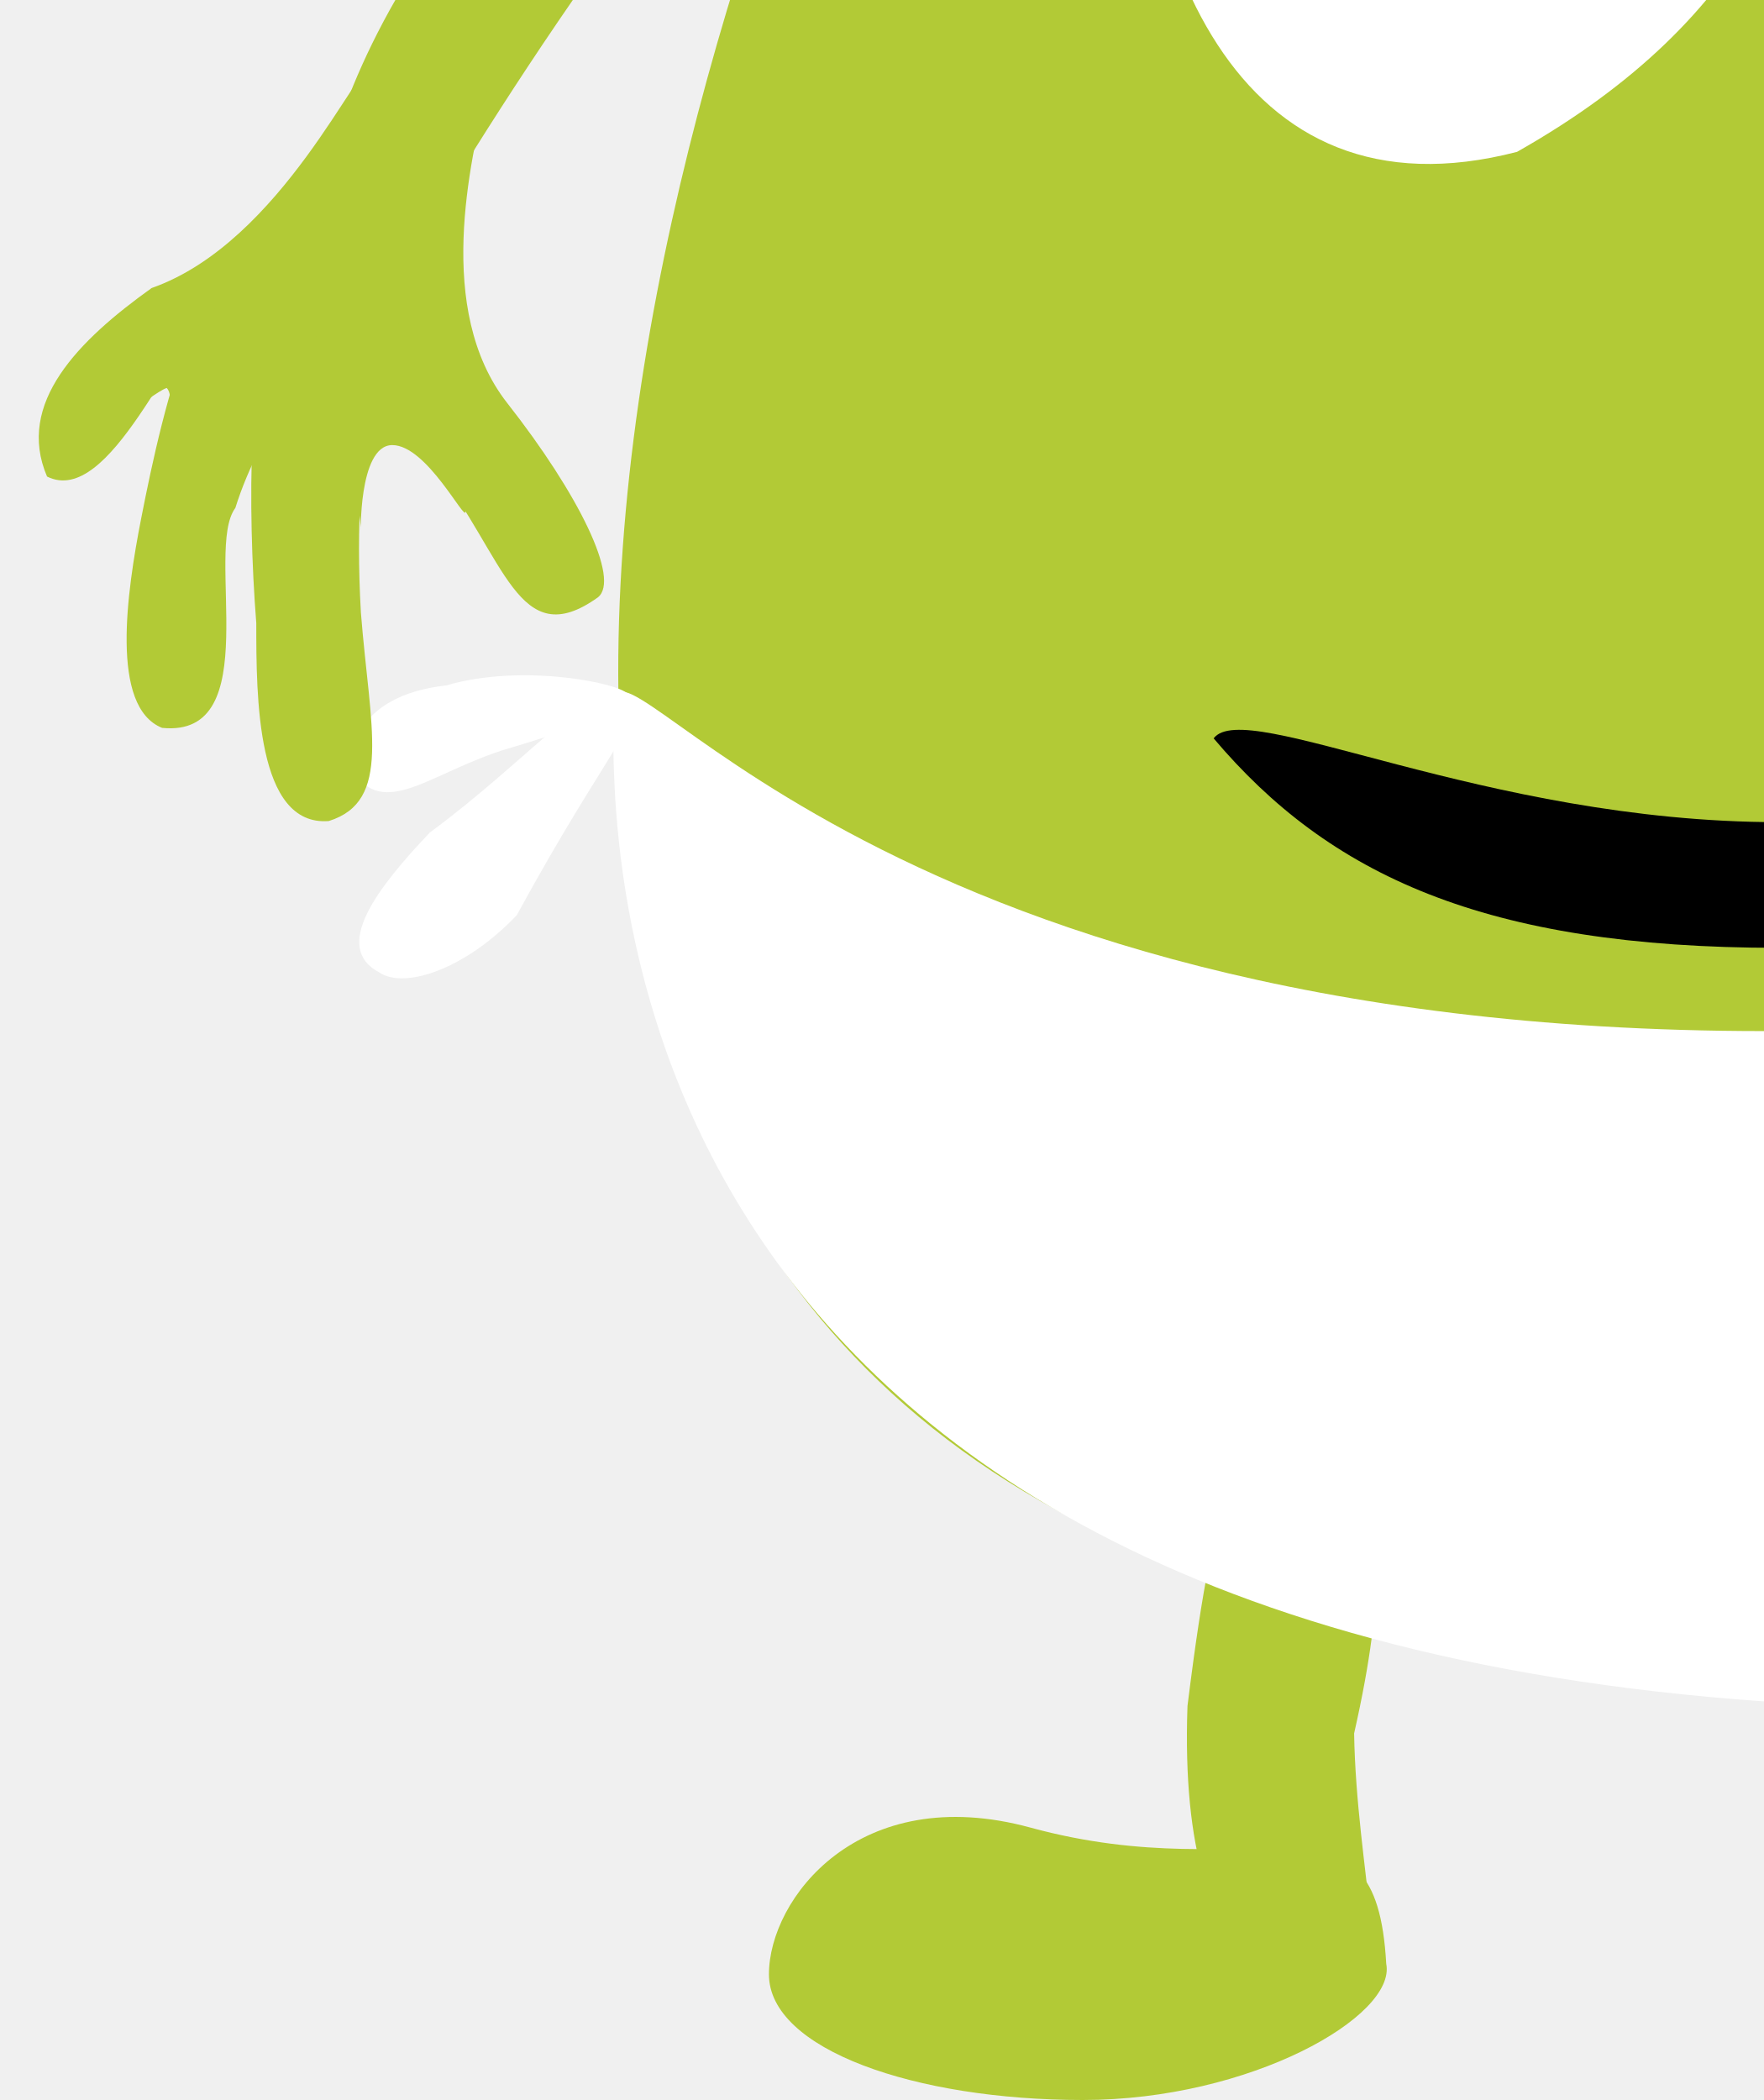
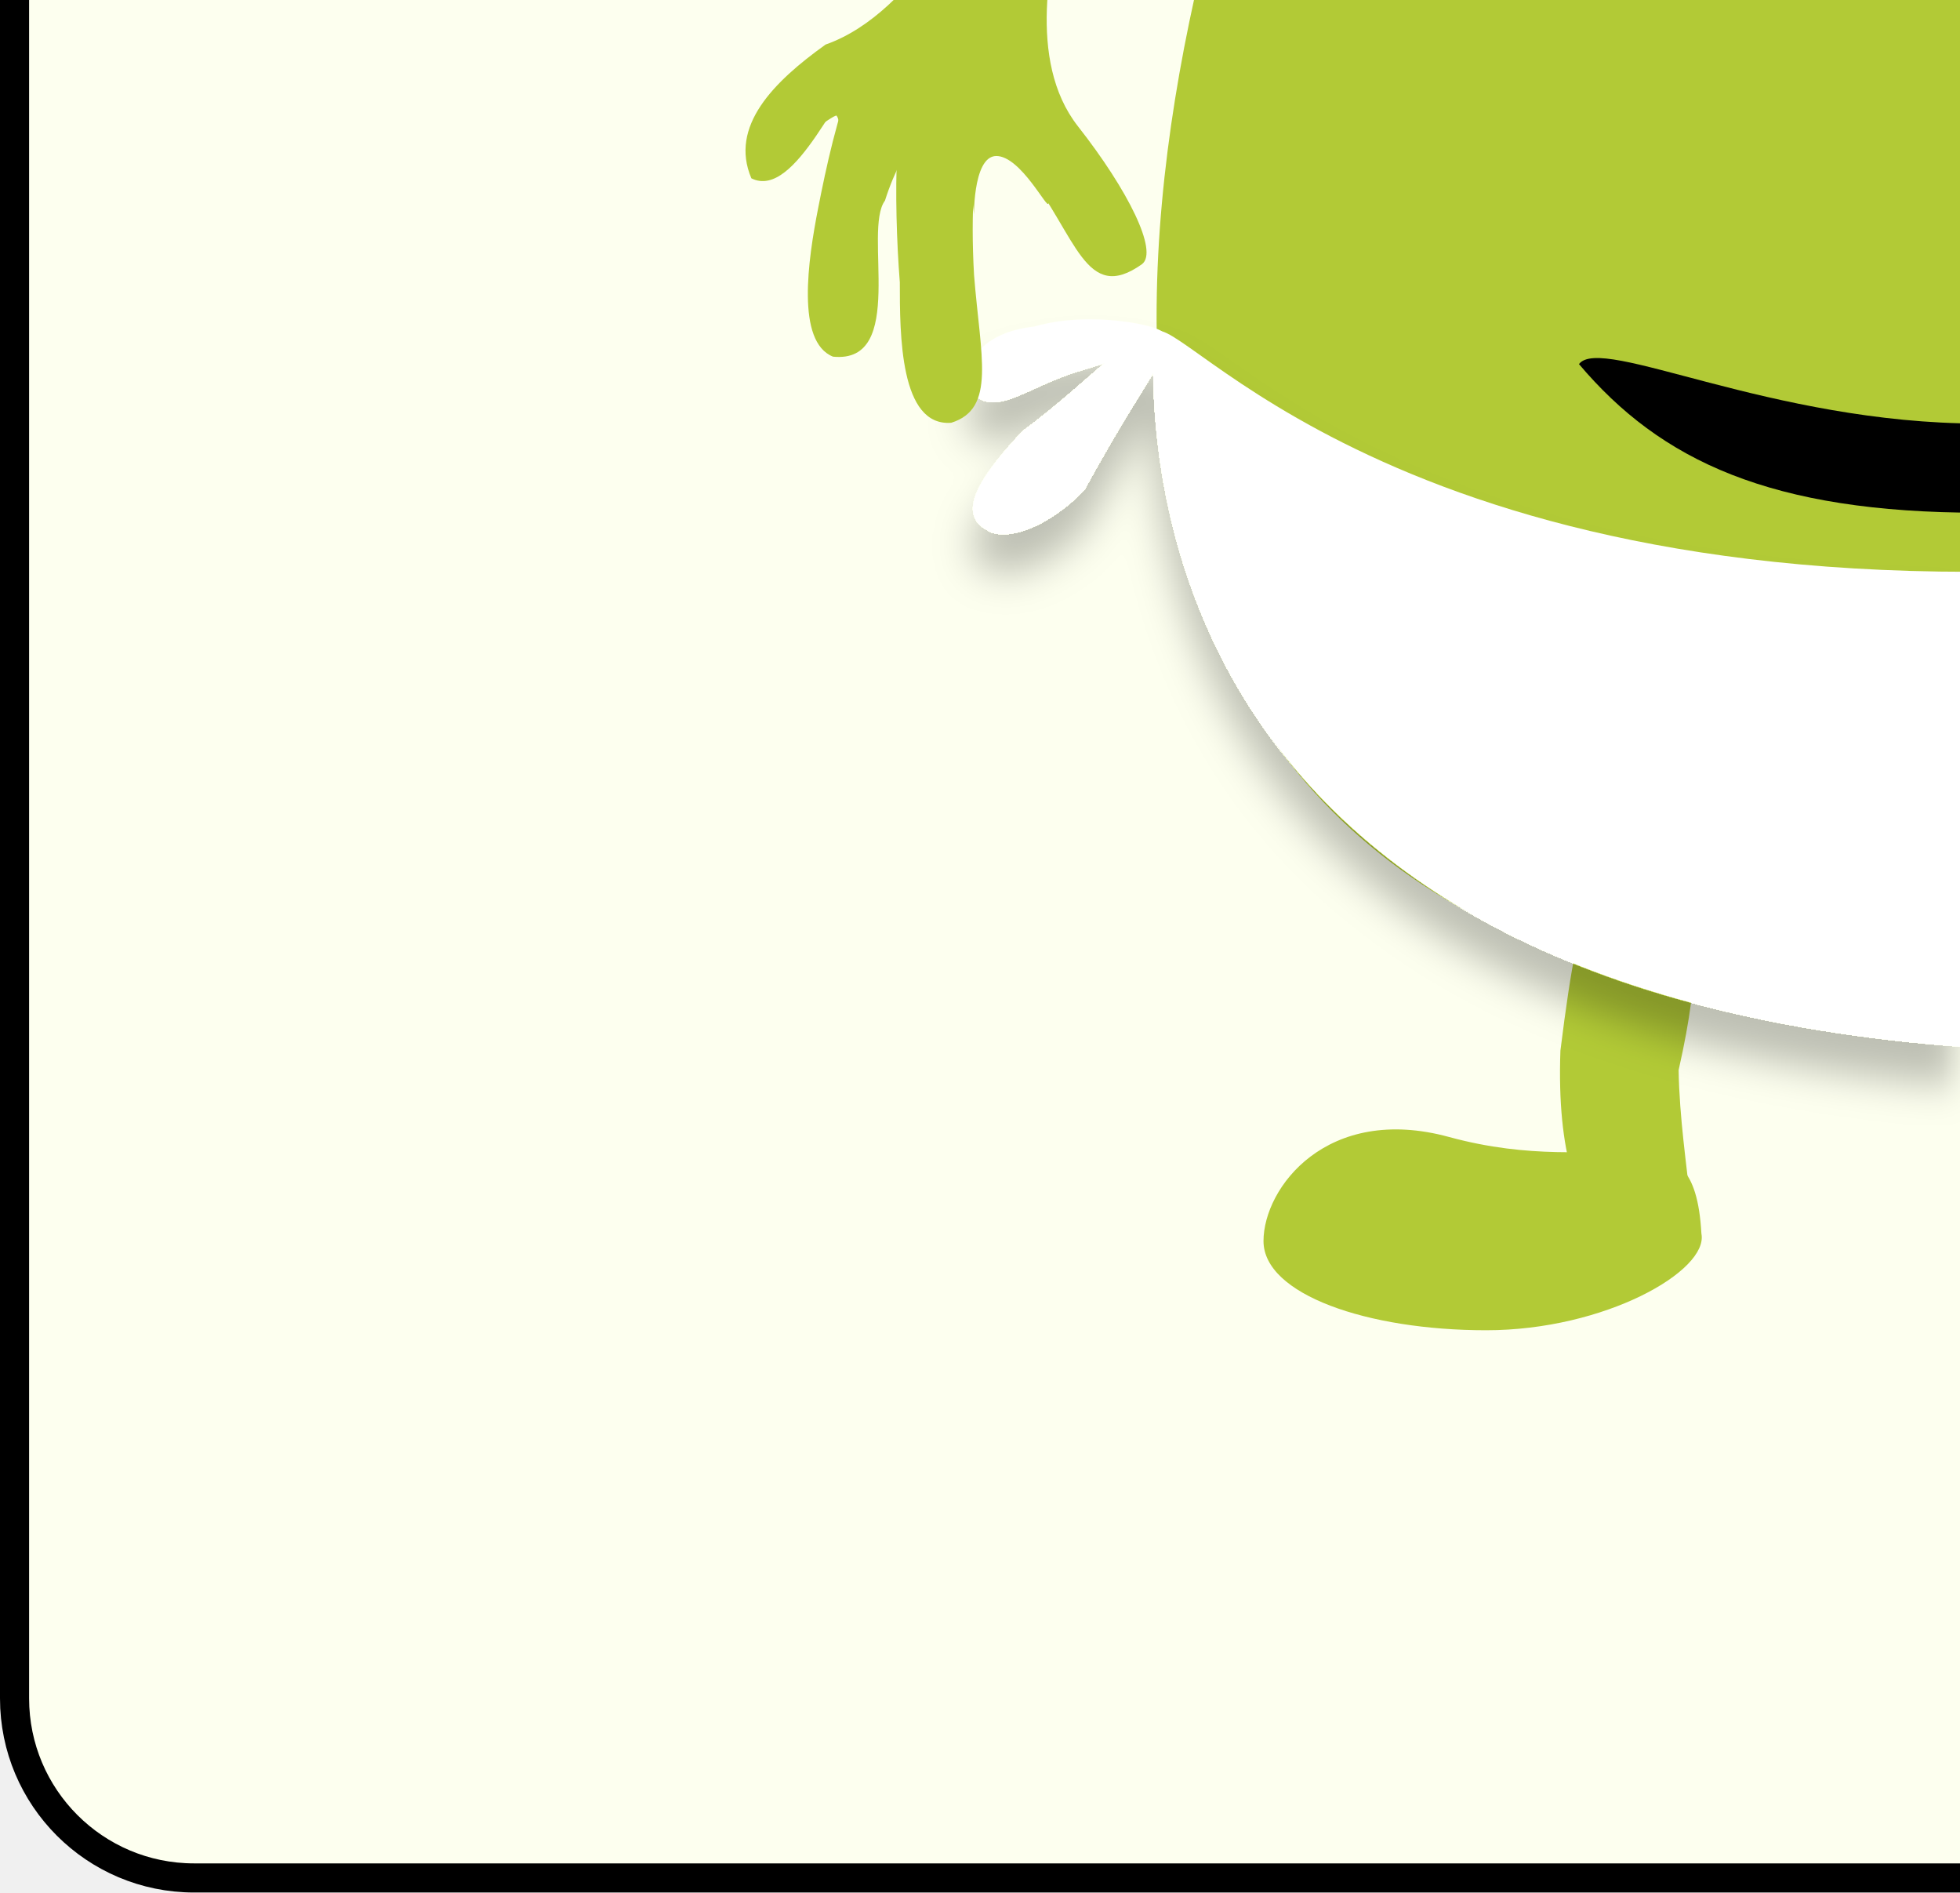
- <svg xmlns="http://www.w3.org/2000/svg" width="84" height="100" viewBox="0 0 84 100" fill="none">
-   <g clip-path="url(#clip0_453_1093)">
-     <path d="M128.288 0.747C133.768 42.143 146.224 77.055 84.445 79.05C21.67 79.05 24.659 31.17 35.62 -2.745C49.152 -44.616 67.007 -67.083 84.445 -74.564C104.872 -74.564 122.609 -42.145 128.288 0.747Z" fill="#B2CA36" />
-     <path d="M64.482 82.542C64.585 88.974 66.48 95.464 64.484 95.335C62.488 95.207 56.051 95.334 56.547 81.237C58.017 69.39 58.868 70.385 60.864 70.514C62.86 70.643 67.638 68.6 64.482 82.542Z" fill="#B2CA36" />
-     <path d="M66.011 93.513C66.509 96.005 59.542 100 51.563 100C43.583 100 36.616 97.596 36.616 94.015C36.616 90.434 40.886 84.795 49.072 87.029C60.032 90.022 65.513 84.536 66.011 93.513Z" fill="#B2CA36" />
-     <path d="M108.611 30.173C112.099 36.158 101.636 45.135 84.697 45.135C70.664 45.135 63.273 41.644 57.793 35.16C59.288 33.165 70.664 39.15 84.697 39.15C98.73 39.15 108.611 28.796 108.611 30.173Z" fill="black" />
-     <path d="M87.686 -15.712C86.191 -7.233 83.7 0.747 72.241 7.231C58.789 10.722 53.807 -2.215 53.807 -15.712C53.807 -29.209 62.165 -40.15 71.245 -40.15C81.209 -40.15 87.686 -29.209 87.686 -15.712Z" fill="white" />
-     <path d="M133.839 33.639C133.839 38.321 146.792 74.037 84.017 81.02C27.221 77.03 29.214 38.321 29.214 33.639C29.214 28.956 40.672 49.1 84.017 49.099C132.344 47.105 133.839 28.956 133.839 33.639Z" fill="white" />
-     <path d="M24.607 43.581C22.143 46.177 19.249 47.105 18.076 46.313C15.762 45.109 18.004 42.241 20.468 39.645C25.228 36.132 28.569 32.053 29.712 33.14C30.855 34.227 29.213 35.135 24.607 43.581Z" fill="white" />
-     <path d="M29.921 33.099C30.077 33.627 27.926 34.541 24.232 35.634C20.537 36.726 18.253 39.125 16.758 36.631C16.602 36.103 16.758 33.14 21.242 32.641C24.937 31.549 29.765 32.571 29.921 33.099Z" fill="white" />
-     <path d="M49.57 -18.704C50.542 -17.369 38.151 -8.551 28.146 -1.248C19.463 11.116 16.166 19.04 15.193 17.704C14.22 16.369 13.2 4.737 24.161 -7.233C34.623 -15.712 48.597 -20.04 49.57 -18.704Z" fill="#B2CA36" />
-     <path d="M22.168 24.359C22.168 24.91 20.331 21.195 18.68 21.195C17.029 21.195 17.186 25.736 17.186 25.185C17.186 24.634 16.033 17.704 17.684 17.704C19.335 17.704 22.168 23.808 22.168 24.359Z" fill="#B2CA36" />
-     <path d="M7.221 22.691C6.826 23.074 8.648 19.207 7.94 18.474C7.221 18.701 3.836 21.578 4.232 21.195C4.628 20.812 9.503 13.978 10.211 14.711C10.919 15.445 7.617 22.308 7.221 22.691Z" fill="#B2CA36" />
-     <path d="M11.207 24.188C9.712 26.183 12.702 35.16 7.719 34.661C5.228 33.664 6.039 28.178 6.723 24.686C7.782 19.28 9.712 10.722 14.196 9.724C22.413 11.337 13.698 16.208 11.207 24.188Z" fill="#B2CA36" />
-     <path d="M24.16 19.201C27.561 23.532 29.551 27.596 28.47 28.447C24.659 31.17 24.074 26.524 20.673 22.193C17.273 17.861 15.073 13.613 16.155 12.762C31.136 -9.228 17.186 10.316 24.16 19.201Z" fill="#B2CA36" />
-     <path d="M17.186 29.176C17.619 34.668 18.68 38.153 15.656 39.097C12.203 39.371 12.204 33.165 12.204 29.675C11.77 24.183 11.829 16.316 13.2 16.208C23.994 15.353 16.189 11.719 17.186 29.176Z" fill="#B2CA36" />
-     <path d="M10.211 14.712C8.218 16.209 5.229 24.188 2.24 22.692C0.745 19.201 3.734 16.208 7.222 13.715C13.443 11.535 17.153 2.717 17.684 3.241C21.86 7.364 16.495 9.244 10.211 14.712Z" fill="#B2CA36" />
+ <svg xmlns="http://www.w3.org/2000/svg" width="202" height="195" viewBox="0 0 202 195" fill="none">
+   <g clip-path="url(#clip0_577_3744)">
+     <rect x="1.5" y="-193.5" width="402" height="387" rx="18.5" fill="#FDFFEF" />
+     <rect x="1.5" y="-193.5" width="402" height="387" rx="18.5" stroke="black" stroke-width="3" />
+     <path d="M270.965 -15.32C279.379 48.236 298.503 101.838 203.652 104.901C107.271 104.901 111.86 31.39 128.689 -20.68C149.465 -84.967 176.879 -119.461 203.652 -130.947C235.014 -130.947 262.247 -81.174 270.965 -15.32Z" fill="#B2CA36" />
+     <path d="M173.001 110.263C173.16 120.138 176.069 130.103 173.004 129.905C169.939 129.707 160.056 129.903 160.818 108.259C163.075 90.07 164.381 91.598 167.446 91.796C170.511 91.994 177.846 88.857 173.001 110.263Z" fill="#B2CA36" />
+     <path d="M175.349 127.108C176.114 130.932 165.417 137.066 153.166 137.066C140.915 137.066 130.218 133.375 130.218 127.877C130.218 122.38 136.774 113.722 149.341 117.153C166.17 121.747 174.584 113.324 175.349 127.108Z" fill="#B2CA36" />
+     <path d="M240.755 29.859C246.109 39.048 230.046 52.831 204.038 52.831C182.493 52.831 171.146 47.471 162.732 37.516C165.027 34.453 182.493 43.642 204.038 43.642C225.583 43.642 240.755 27.744 240.755 29.859Z" fill="black" />
+     <g filter="url(#filter0_d_577_3744)">
+       <path d="M279.488 35.18C279.488 42.37 299.376 97.205 202.995 107.926C115.794 101.8 118.853 42.37 118.853 35.18C118.853 27.991 136.447 58.918 202.995 58.917C277.193 55.855 279.488 27.991 279.488 35.18Z" fill="white" />
+       <path d="M111.781 50.445C107.998 54.431 103.555 55.855 101.754 54.64C98.201 52.792 101.643 48.387 105.426 44.401C112.734 39.008 117.864 32.745 119.618 34.414C121.373 36.083 118.854 37.477 111.781 50.445Z" fill="white" />
+       <path d="M119.939 34.351C120.179 35.163 116.876 36.566 111.204 38.243C105.532 39.92 102.025 43.602 99.73 39.774C99.491 38.963 99.73 34.414 106.614 33.648C112.287 31.971 119.7 33.54 119.939 34.351Z" fill="white" />
+     </g>
+     <path d="M150.106 -45.184C151.6 -43.134 132.575 -29.596 117.215 -18.383C103.882 0.6 98.82 12.765 97.327 10.715C95.833 8.665 94.267 -9.194 111.095 -27.572C127.159 -40.589 148.613 -47.234 150.106 -45.184Z" fill="#B2CA36" />
+     <path d="M108.035 20.933C108.035 21.779 105.216 16.075 102.681 16.075C100.146 16.075 100.386 23.047 100.386 22.201C100.386 21.355 98.616 10.715 101.151 10.715C103.686 10.715 108.035 20.087 108.035 20.933Z" fill="#B2CA36" />
+     <path d="M85.087 18.372C84.48 18.96 87.277 13.023 86.19 11.898C85.087 12.246 79.89 16.663 80.498 16.075C81.105 15.487 88.59 4.995 89.677 6.12C90.764 7.246 85.695 17.784 85.087 18.372Z" fill="#B2CA36" />
+     <path d="M91.207 20.669C88.912 23.732 93.501 37.516 85.852 36.75C82.027 35.218 83.272 26.795 84.322 21.435C85.948 13.135 88.912 -0.005 95.796 -1.537C108.411 0.939 95.031 8.418 91.207 20.669Z" fill="#B2CA36" />
+     <path d="M111.095 13.013C116.316 19.663 119.371 25.902 117.71 27.208C111.86 31.39 110.961 24.257 105.74 17.607C100.519 10.957 97.142 4.433 98.803 3.127C121.804 -30.635 100.386 -0.627 111.095 13.013Z" fill="#B2CA36" />
+     <path d="M100.386 28.328C101.052 36.76 102.681 42.111 98.037 43.561C92.737 43.981 92.737 34.453 92.737 29.094C92.07 20.662 92.161 8.585 94.267 8.418C110.839 7.105 98.856 1.526 100.386 28.328Z" fill="#B2CA36" />
+     <path d="M89.677 6.122C86.617 8.419 82.028 20.671 77.438 18.374C75.144 13.013 79.733 8.419 85.087 4.59C94.64 1.243 100.336 -12.296 101.151 -11.491C107.563 -5.16 99.325 -2.274 89.677 6.122Z" fill="#B2CA36" />
  </g>
  <defs>
-     <clipPath id="clip0_453_1093">
-       <rect width="84" height="100" fill="white" />
+     <filter id="filter0_d_577_3744" x="95.675" y="28.288" width="221.473" height="87.637" filterUnits="userSpaceOnUse" color-interpolation-filters="sRGB">
+       <feFlood flood-opacity="0" result="BackgroundImageFix" />
+       <feColorMatrix in="SourceAlpha" type="matrix" values="0 0 0 0 0 0 0 0 0 0 0 0 0 0 0 0 0 0 127 0" result="hardAlpha" />
+       <feOffset dy="4" />
+       <feGaussianBlur stdDeviation="2" />
+       <feComposite in2="hardAlpha" operator="out" />
+       <feColorMatrix type="matrix" values="0 0 0 0 0 0 0 0 0 0 0 0 0 0 0 0 0 0 0.25 0" />
+       <feBlend mode="normal" in2="BackgroundImageFix" result="effect1_dropShadow_577_3744" />
+       <feBlend mode="normal" in="SourceGraphic" in2="effect1_dropShadow_577_3744" result="shape" />
+     </filter>
+     <clipPath id="clip0_577_3744">
+       <rect width="202" height="195" fill="white" />
    </clipPath>
  </defs>
</svg>
